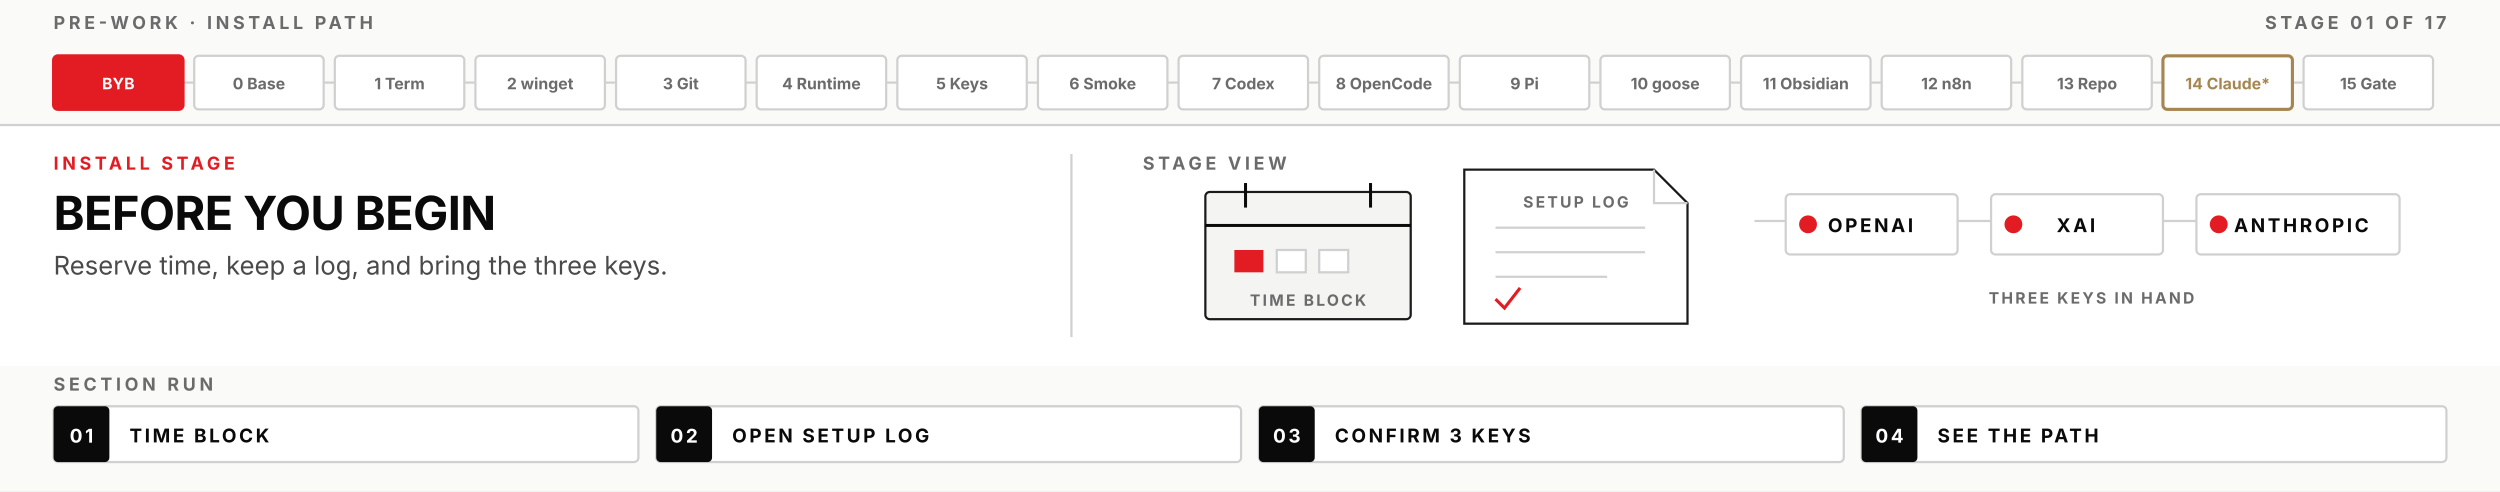
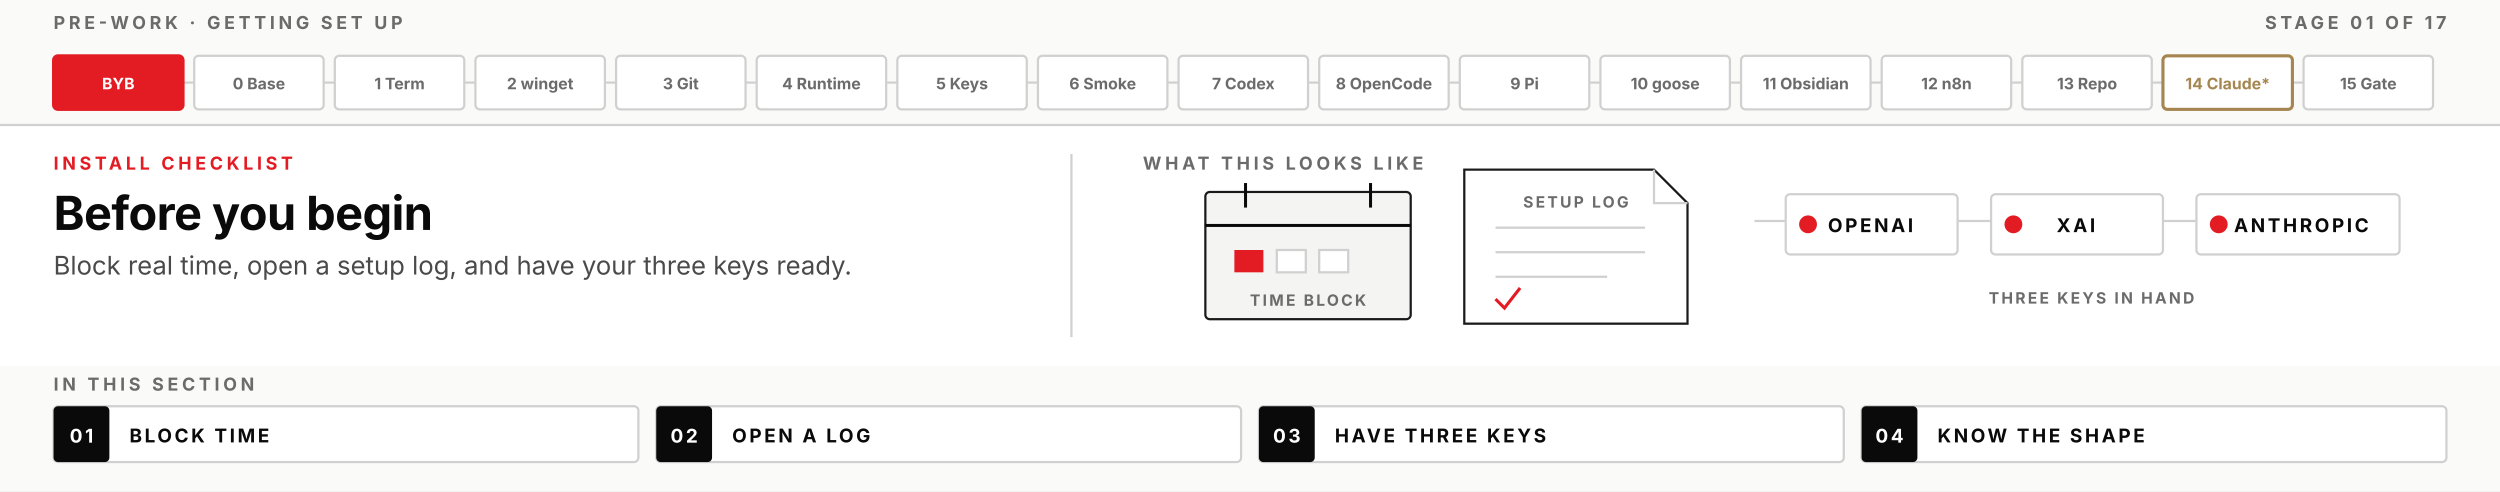
<svg xmlns="http://www.w3.org/2000/svg" viewBox="0 0 1120 220" role="img" aria-labelledby="title-install-pre-work-before-you-begin">
  <defs>
    <marker id="arrow" viewBox="0 0 8 8" refX="7" refY="4" markerWidth="6" markerHeight="6" orient="auto-start-reverse">
      <path d="M0 0 8 4 0 8Z" fill="#0A0A0A" />
    </marker>
    <marker id="arrow-red" viewBox="0 0 8 8" refX="7" refY="4" markerWidth="6" markerHeight="6" orient="auto-start-reverse">
      <path d="M0 0 8 4 0 8Z" fill="#E31C23" />
    </marker>
    <style>
      text { font-family: system-ui, "Inter", "Helvetica Neue", Arial, sans-serif; fill: #0A0A0A; }
      .micro { font-size: 8px; font-weight: 650; letter-spacing: 1.65px; }
      .tiny { font-size: 7px; font-weight: 650; letter-spacing: 1px; }
      .railtext { font-size: 7.1px; font-weight: 650; }
      .title { font-size: 21px; font-weight: 680; letter-spacing: -0.25px; }
      .purpose { font-size: 11.5px; font-weight: 430; fill: #4A4A4A; }
      .caption { font-size: 8.5px; font-weight: 650; letter-spacing: 1.15px; }
      .body { font-size: 9.5px; font-weight: 520; }
      .muted { fill: #6B6B6B; }
      .white { fill: #FFFFFF; }
      .red { fill: #E31C23; }
      .gold { fill: #A58650; }
      .line { fill: none; stroke: #0A0A0A; stroke-width: 1.35; vector-effect: non-scaling-stroke; }
      .hair { fill: none; stroke: #D0D0D0; stroke-width: 1; vector-effect: non-scaling-stroke; }
      .redline { fill: none; stroke: #E31C23; stroke-width: 1.4; vector-effect: non-scaling-stroke; }
      .goldline { fill: none; stroke: #A58650; stroke-width: 1.35; vector-effect: non-scaling-stroke; }
      .dash { stroke-dasharray: 5 4; }
    </style>
  </defs>
  <rect width="1120" height="220" fill="#FFFFFF" />
  <rect x="0" y="0" width="1120" height="56" fill="#FAFAF8" />
-   <text x="24" y="13" class="micro muted">PRE-WORK · INSTALL PATH</text>
+   <text x="24" y="13" class="micro muted">PRE-WORK · GETTING SET UP</text>
  <text x="1096" y="13" class="micro muted" text-anchor="end">STAGE 01 OF 17</text>
  <path d="M53 37H1061" class="hair" />
  <rect x="24" y="25" width="58" height="24" rx="2" fill="#E31C23" stroke="#E31C23" stroke-width="1.4" />
  <text x="53" y="40" class="railtext white" text-anchor="middle">BYB</text>
  <rect x="87" y="25" width="58" height="24" rx="2" fill="#FFFFFF" stroke="#D0D0D0" stroke-width="1" />
  <text x="116" y="40" class="railtext muted" text-anchor="middle">0 Base</text>
  <rect x="150" y="25" width="58" height="24" rx="2" fill="#FFFFFF" stroke="#D0D0D0" stroke-width="1" />
  <text x="179" y="40" class="railtext muted" text-anchor="middle">1 Term</text>
  <rect x="213" y="25" width="58" height="24" rx="2" fill="#FFFFFF" stroke="#D0D0D0" stroke-width="1" />
  <text x="242" y="40" class="railtext muted" text-anchor="middle">2 winget</text>
  <rect x="276" y="25" width="58" height="24" rx="2" fill="#FFFFFF" stroke="#D0D0D0" stroke-width="1" />
  <text x="305" y="40" class="railtext muted" text-anchor="middle">3 Git</text>
  <rect x="339" y="25" width="58" height="24" rx="2" fill="#FFFFFF" stroke="#D0D0D0" stroke-width="1" />
  <text x="368" y="40" class="railtext muted" text-anchor="middle">4 Runtime</text>
  <rect x="402" y="25" width="58" height="24" rx="2" fill="#FFFFFF" stroke="#D0D0D0" stroke-width="1" />
  <text x="431" y="40" class="railtext muted" text-anchor="middle">5 Keys</text>
  <rect x="465" y="25" width="58" height="24" rx="2" fill="#FFFFFF" stroke="#D0D0D0" stroke-width="1" />
  <text x="494" y="40" class="railtext muted" text-anchor="middle">6 Smoke</text>
  <rect x="528" y="25" width="58" height="24" rx="2" fill="#FFFFFF" stroke="#D0D0D0" stroke-width="1" />
  <text x="557" y="40" class="railtext muted" text-anchor="middle">7 Codex</text>
  <rect x="591" y="25" width="58" height="24" rx="2" fill="#FFFFFF" stroke="#D0D0D0" stroke-width="1" />
  <text x="620" y="40" class="railtext muted" text-anchor="middle">8 OpenCode</text>
  <rect x="654" y="25" width="58" height="24" rx="2" fill="#FFFFFF" stroke="#D0D0D0" stroke-width="1" />
  <text x="683" y="40" class="railtext muted" text-anchor="middle">9 Pi</text>
  <rect x="717" y="25" width="58" height="24" rx="2" fill="#FFFFFF" stroke="#D0D0D0" stroke-width="1" />
  <text x="746" y="40" class="railtext muted" text-anchor="middle">10 goose</text>
  <rect x="780" y="25" width="58" height="24" rx="2" fill="#FFFFFF" stroke="#D0D0D0" stroke-width="1" />
  <text x="809" y="40" class="railtext muted" text-anchor="middle">11 Obsidian</text>
  <rect x="843" y="25" width="58" height="24" rx="2" fill="#FFFFFF" stroke="#D0D0D0" stroke-width="1" />
  <text x="872" y="40" class="railtext muted" text-anchor="middle">12 n8n</text>
  <rect x="906" y="25" width="58" height="24" rx="2" fill="#FFFFFF" stroke="#D0D0D0" stroke-width="1" />
  <text x="935" y="40" class="railtext muted" text-anchor="middle">13 Repo</text>
  <rect x="969" y="25" width="58" height="24" rx="2" fill="#FFFFFF" stroke="#A58650" stroke-width="1.4" />
  <text x="998" y="40" class="railtext gold" text-anchor="middle">14 Claude*</text>
  <rect x="1032" y="25" width="58" height="24" rx="2" fill="#FFFFFF" stroke="#D0D0D0" stroke-width="1" />
  <text x="1061" y="40" class="railtext muted" text-anchor="middle">15 Gate</text>
  <path d="M0 56H1120" class="hair" />
-   <text x="24" y="76" class="micro red">INSTALL STAGE</text>
-   <text x="24" y="103" class="title">BEFORE YOU BEGIN</text>
-   <text x="24" y="123" class="purpose">Reserve time, keep a log, and bring the three keys.</text>
+   <text x="24" y="76" class="micro red">INSTALL CHECKLIST</text>
+   <text x="24" y="103" class="title">Before you begin</text>
+   <text x="24" y="123" class="purpose">Block real time, open a setup log, and have your three keys ready.</text>
  <path d="M480 69V151" class="hair" />
-   <text x="512" y="76" class="micro muted">STAGE VIEW</text>
+   <text x="512" y="76" class="micro muted">WHAT THIS LOOKS LIKE</text>
  <g aria-label="Calendar, setup log, and three key marks">
    <rect x="540" y="86" width="92" height="57" rx="2" fill="#F4F4F2" stroke="#1A1A1A" />
    <path d="M540 101H632M558 82V93M614 82V93" class="line" />
    <rect x="553" y="112" width="13" height="10" fill="#E31C23" />
    <rect x="572" y="112" width="13" height="10" fill="#FFFFFF" stroke="#D0D0D0" />
    <rect x="591" y="112" width="13" height="10" fill="#FFFFFF" stroke="#D0D0D0" />
    <text x="586" y="137" class="tiny muted" text-anchor="middle">TIME BLOCK</text>
    <path d="M656 76H741L756 91V145H656Z" fill="#FFFFFF" stroke="#1A1A1A" />
    <path d="M741 76V91H756M670 102H737M670 113H737M670 124H720" class="hair" />
    <path d="M670 134l4 4 7-9" class="redline" />
    <text x="706" y="93" class="tiny muted" text-anchor="middle">SETUP LOG</text>
    <path d="M786 99H1063" class="hair" />
    <rect x="800" y="87" width="77" height="27" rx="2" fill="#FFFFFF" stroke="#D0D0D0" />
    <circle cx="810" cy="100.5" r="4" fill="#E31C23" />
    <text x="838" y="104" class="caption" text-anchor="middle">OPENAI</text>
    <rect x="892" y="87" width="77" height="27" rx="2" fill="#FFFFFF" stroke="#D0D0D0" />
    <circle cx="902" cy="100.5" r="4" fill="#E31C23" />
    <text x="930" y="104" class="caption" text-anchor="middle">XAI</text>
    <rect x="984" y="87" width="91" height="27" rx="2" fill="#FFFFFF" stroke="#D0D0D0" />
    <circle cx="994" cy="100.5" r="4" fill="#E31C23" />
    <text x="1031" y="104" class="caption" text-anchor="middle">ANTHROPIC</text>
    <text x="937" y="136" class="tiny muted" text-anchor="middle">THREE KEYS IN HAND</text>
  </g>
  <rect x="0" y="164" width="1120" height="56" fill="#FAFAF8" />
-   <text x="24" y="175" class="micro muted">SECTION RUN</text>
+   <text x="24" y="175" class="micro muted">IN THIS SECTION</text>
  <rect x="24.00" y="182" width="262.00" height="25" rx="2" fill="#FFFFFF" stroke="#D0D0D0" />
  <rect x="24.00" y="182" width="25" height="25" rx="2" fill="#0A0A0A" />
  <text x="36.50" y="198.3" class="caption white" text-anchor="middle">01</text>
-   <text x="58.00" y="198.2" class="caption">TIME BLOCK</text>
+   <text x="58.00" y="198.2" class="caption">BLOCK TIME</text>
  <rect x="294.00" y="182" width="262.00" height="25" rx="2" fill="#FFFFFF" stroke="#D0D0D0" />
  <rect x="294.00" y="182" width="25" height="25" rx="2" fill="#0A0A0A" />
  <text x="306.50" y="198.3" class="caption white" text-anchor="middle">02</text>
-   <text x="328.00" y="198.2" class="caption">OPEN SETUP LOG</text>
+   <text x="328.00" y="198.2" class="caption">OPEN A LOG</text>
  <rect x="564.00" y="182" width="262.00" height="25" rx="2" fill="#FFFFFF" stroke="#D0D0D0" />
  <rect x="564.00" y="182" width="25" height="25" rx="2" fill="#0A0A0A" />
  <text x="576.50" y="198.3" class="caption white" text-anchor="middle">03</text>
-   <text x="598.00" y="198.2" class="caption">CONFIRM 3 KEYS</text>
+   <text x="598.00" y="198.2" class="caption">HAVE THREE KEYS</text>
  <rect x="834.00" y="182" width="262.00" height="25" rx="2" fill="#FFFFFF" stroke="#D0D0D0" />
  <rect x="834.00" y="182" width="25" height="25" rx="2" fill="#0A0A0A" />
  <text x="846.50" y="198.3" class="caption white" text-anchor="middle">04</text>
-   <text x="868.00" y="198.2" class="caption">SEE THE PATH</text>
+   <text x="868.00" y="198.2" class="caption">KNOW THE SHAPE</text>
</svg>
